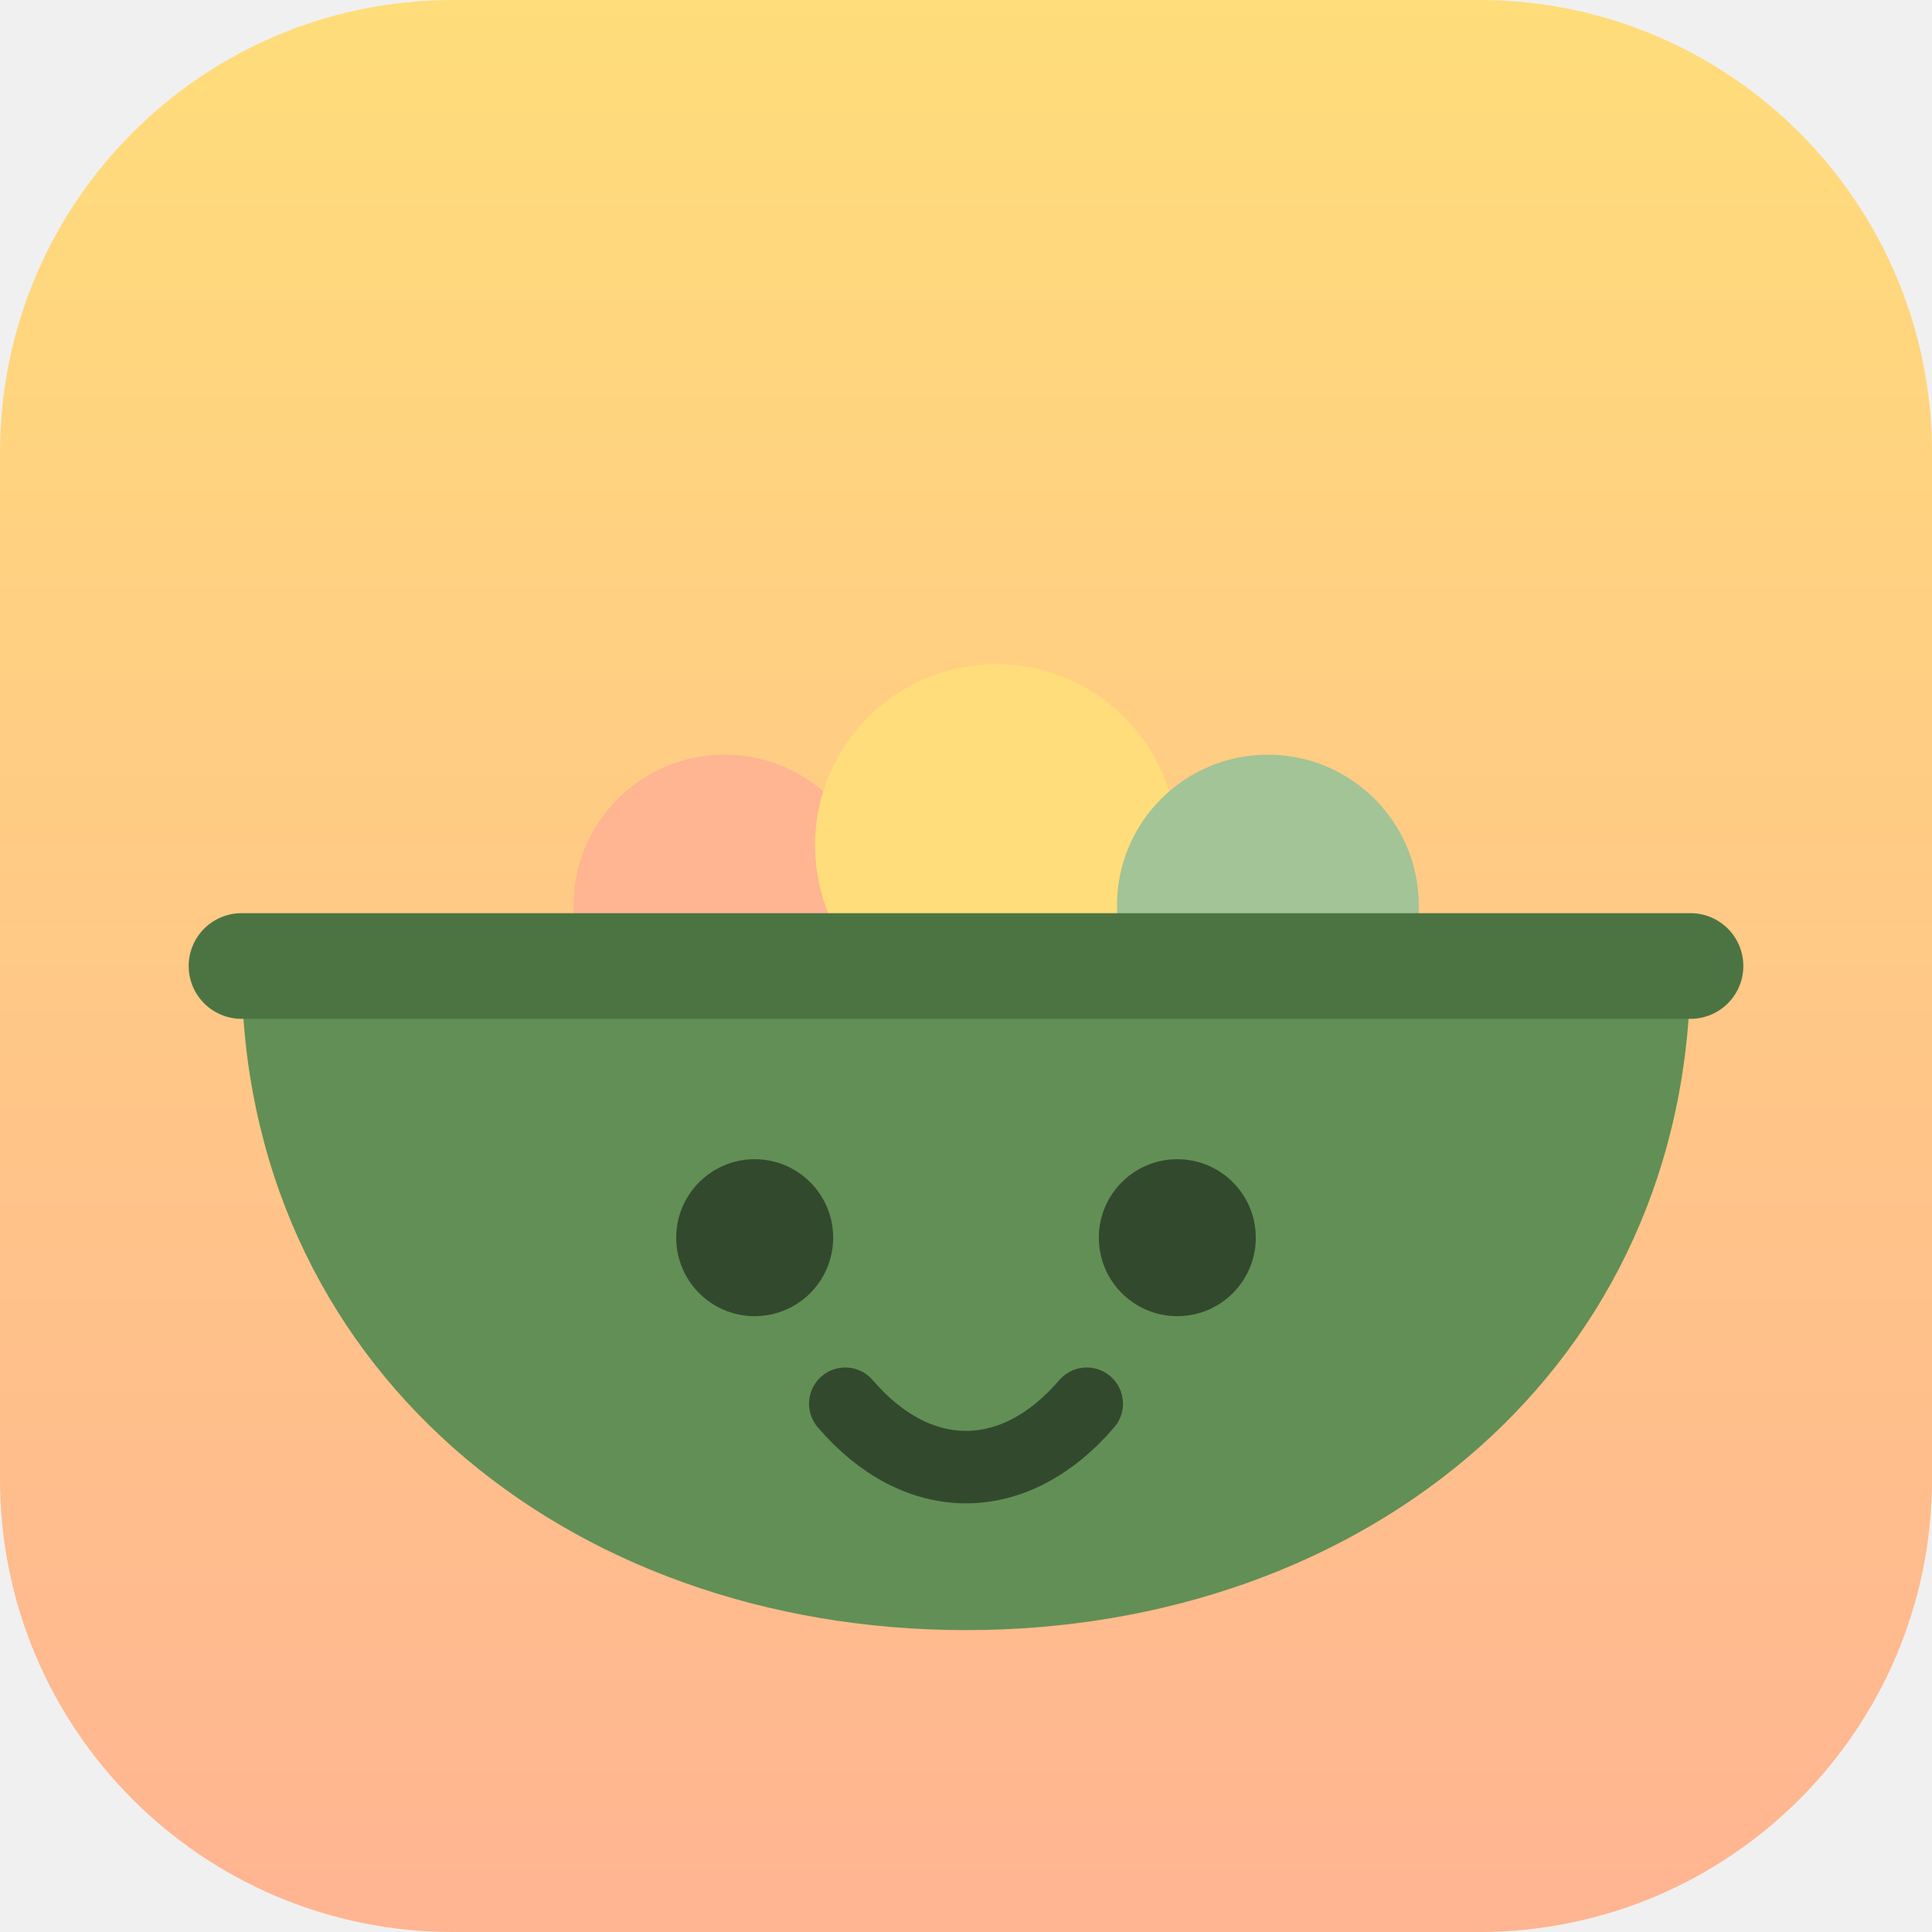
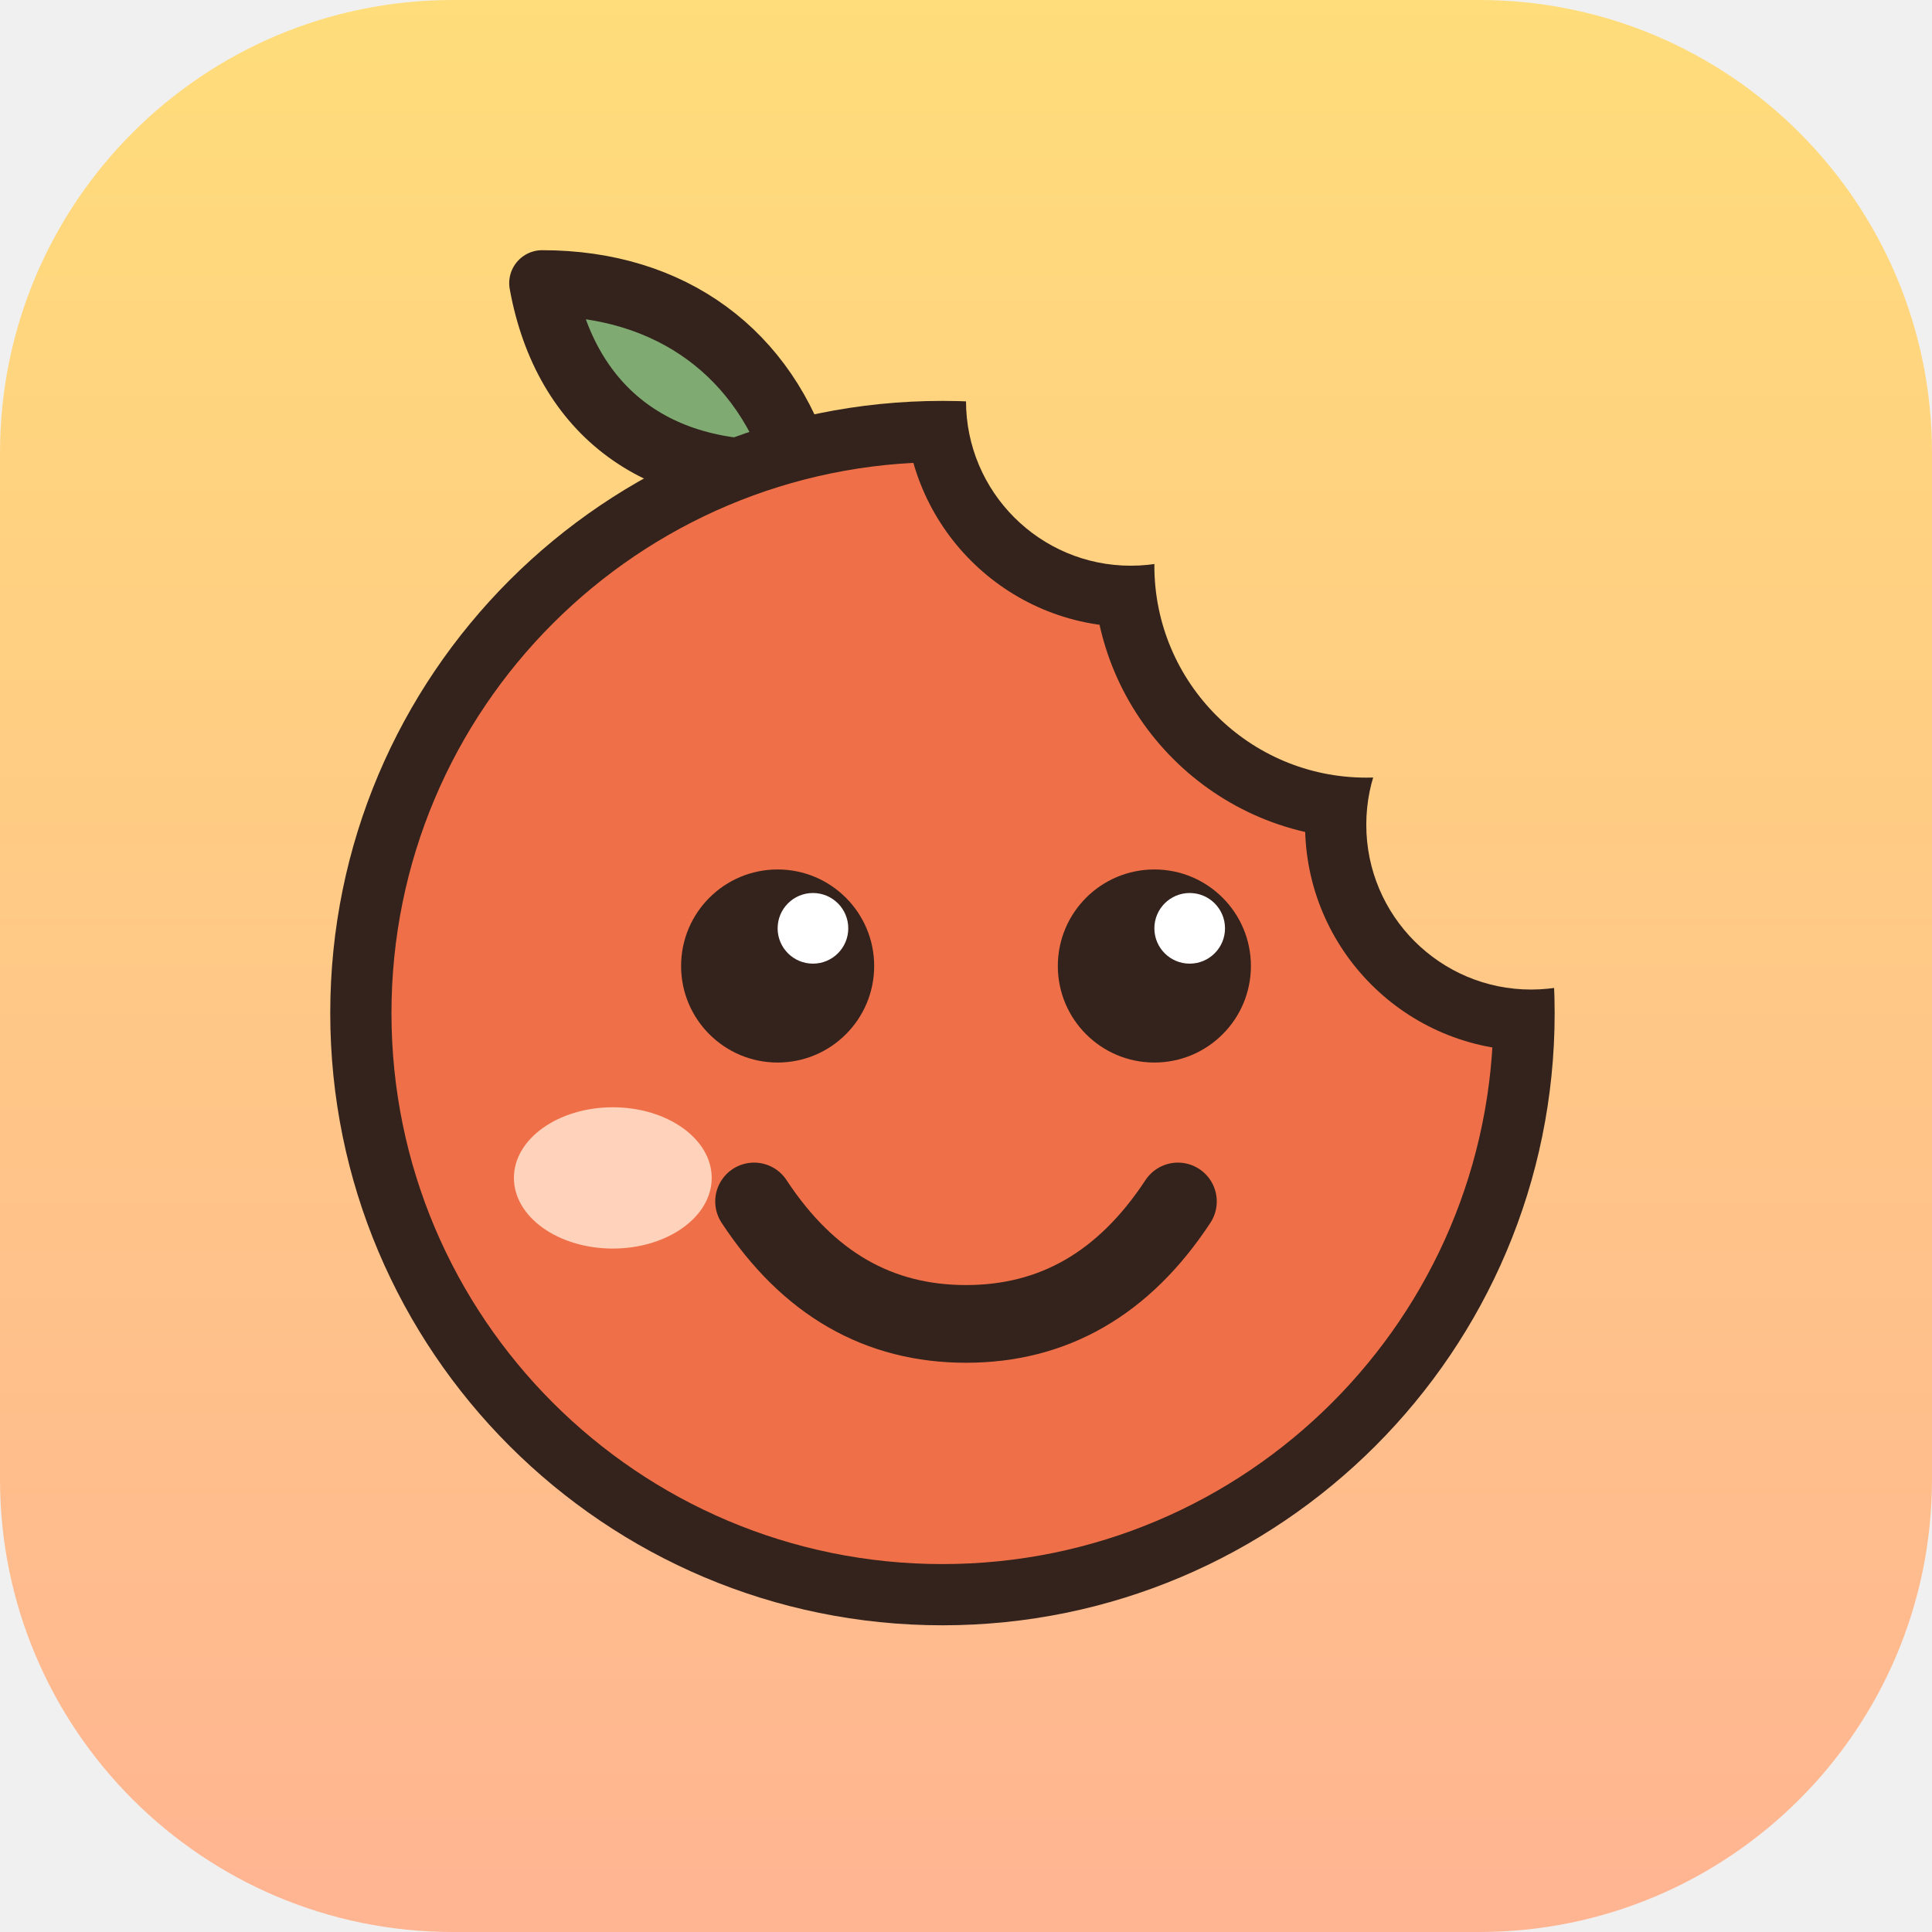
- <svg xmlns="http://www.w3.org/2000/svg" viewBox="0 0 64 64">
+ <svg xmlns="http://www.w3.org/2000/svg" viewBox="0 0 64 64" fill="none">
  <defs>
    <linearGradient id="g" x1="0" y1="0" x2="0" y2="1">
      <stop offset="0" stop-color="#ffdd7a" />
      <stop offset="1" stop-color="#ffb492" />
    </linearGradient>
+     <mask id="o" maskUnits="userSpaceOnUse" x="0" y="0" width="64" height="64">
+       <rect width="64" height="64" fill="#fff" />
+       <circle cx="49" cy="15" r="9" fill="#000" />
+       <circle cx="56" cy="26" r="7" fill="#000" />
+       <circle cx="39" cy="8" r="7" fill="#000" />
+     </mask>
+     <mask id="n" maskUnits="userSpaceOnUse" x="0" y="0" width="64" height="64">
+       <rect width="64" height="64" fill="#fff" />
+       <circle cx="49" cy="15" r="11.6" fill="#000" />
+       <circle cx="56" cy="26" r="9.6" fill="#000" />
+       <circle cx="39" cy="8" r="9.6" fill="#000" />
+     </mask>
  </defs>
  <rect width="64" height="64" rx="15" fill="url(#g)" />
-   <circle cx="24" cy="30" r="5" fill="#ffb492" />
-   <circle cx="33" cy="28" r="6" fill="#ffdd7a" />
-   <circle cx="42" cy="30" r="5" fill="#a2c497" />
-   <path d="M8 32h48c0 13.255-10.745 22-24 22S8 45.255 8 32Z" fill="#628f55" />
-   <path d="M8 32h48" stroke="#4c7442" stroke-width="3.5" stroke-linecap="round" />
-   <circle cx="25" cy="41" r="2.6" fill="#33492e" />
-   <circle cx="39" cy="41" r="2.6" fill="#33492e" />
-   <path d="M28 46.5c1.2 1.4 2.6 2.1 4 2.1s2.8-.7 4-2.1" stroke="#33492e" stroke-width="2.4" stroke-linecap="round" fill="none" />
+   <g transform="translate(32 32) scale(0.78) translate(-32 -32)">
+     <path d="M25 11c-1.5-5-5.5-8-11-8 1 5.5 5 8.5 11 8Z" fill="#7faa72" stroke="#33231c" stroke-width="2.8" stroke-linejoin="round" />
+     <g mask="url(#o)">
+       <circle cx="31" cy="34" r="26" fill="#33231c" />
+     </g>
+     <g mask="url(#n)">
+       <circle cx="31" cy="34" r="23.4" fill="#ef7048" />
+     </g>
+     <ellipse cx="17" cy="41" rx="4.2" ry="3" fill="#ffd2bb" />
+     <circle cx="24" cy="32" r="4.1" fill="#33231c" />
+     <circle cx="40" cy="32" r="4.1" fill="#33231c" />
+     <circle cx="25.5" cy="30.4" r="1.5" fill="#fff" />
+     <circle cx="41.5" cy="30.4" r="1.5" fill="#fff" />
+     <path d="M23 42c2.3 3.5 5.3 5.2 9 5.2s6.7-1.7 9-5.2" stroke="#33231c" stroke-width="3.3" stroke-linecap="round" />
+   </g>
</svg>
